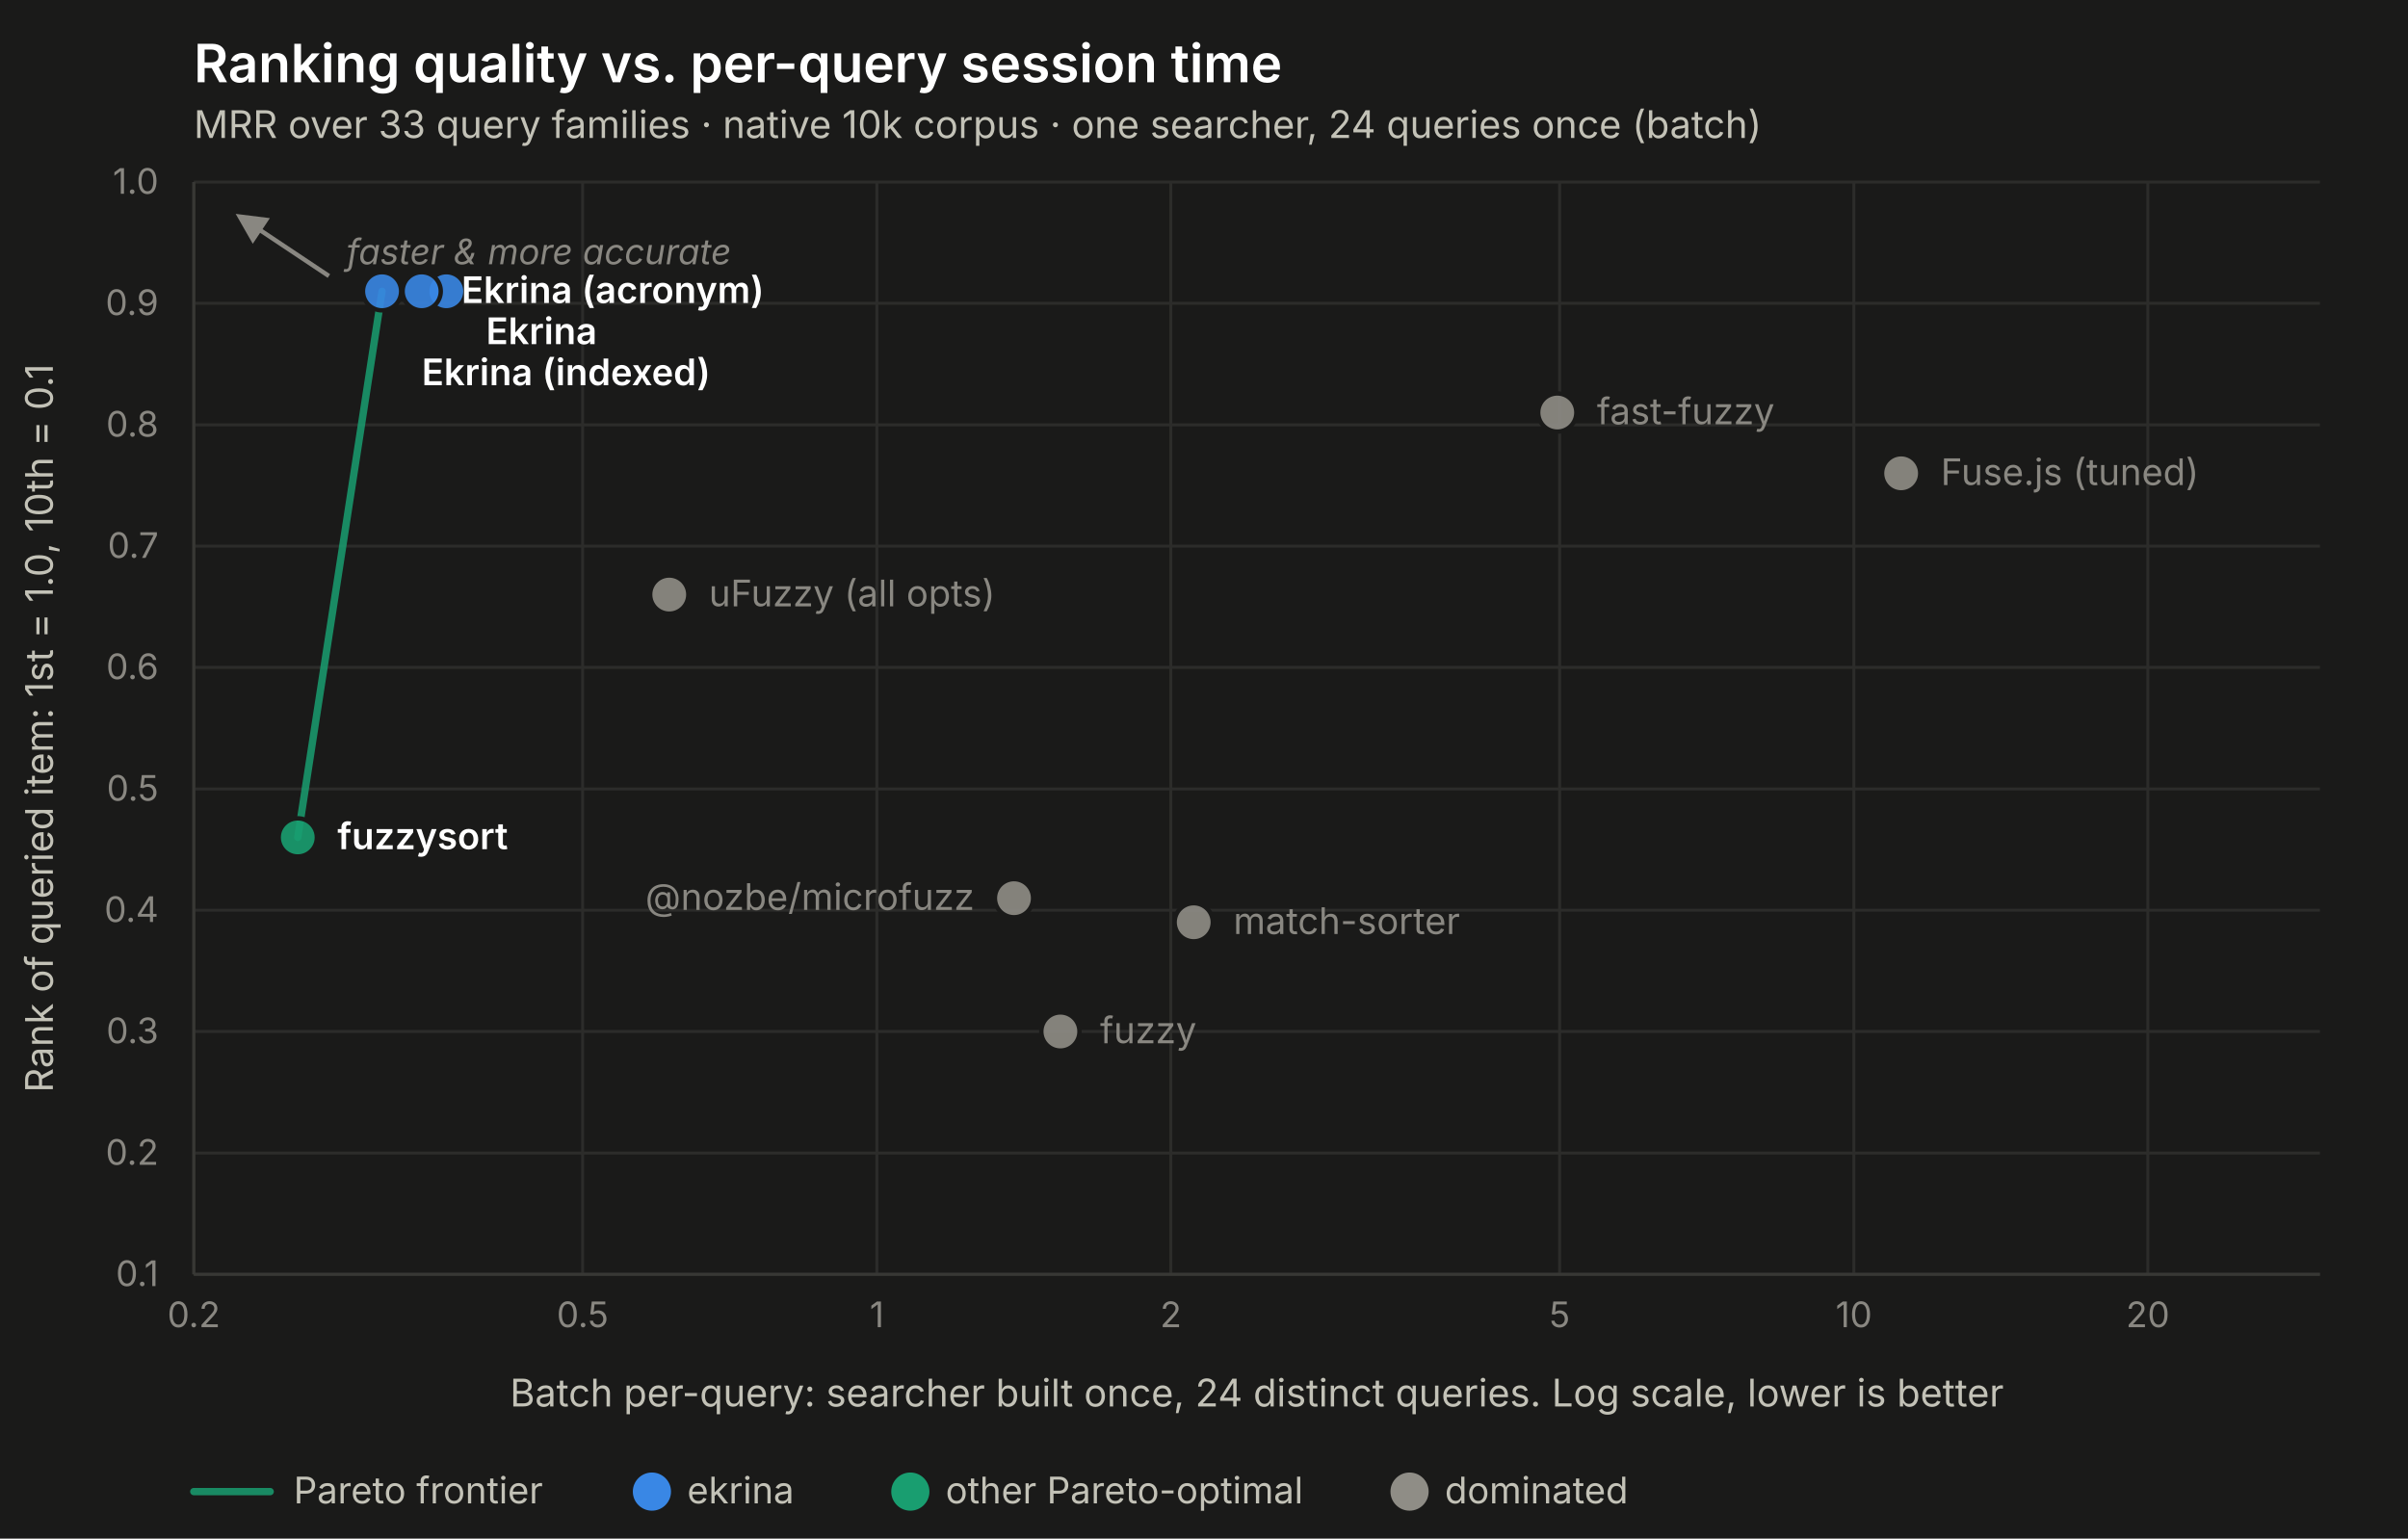
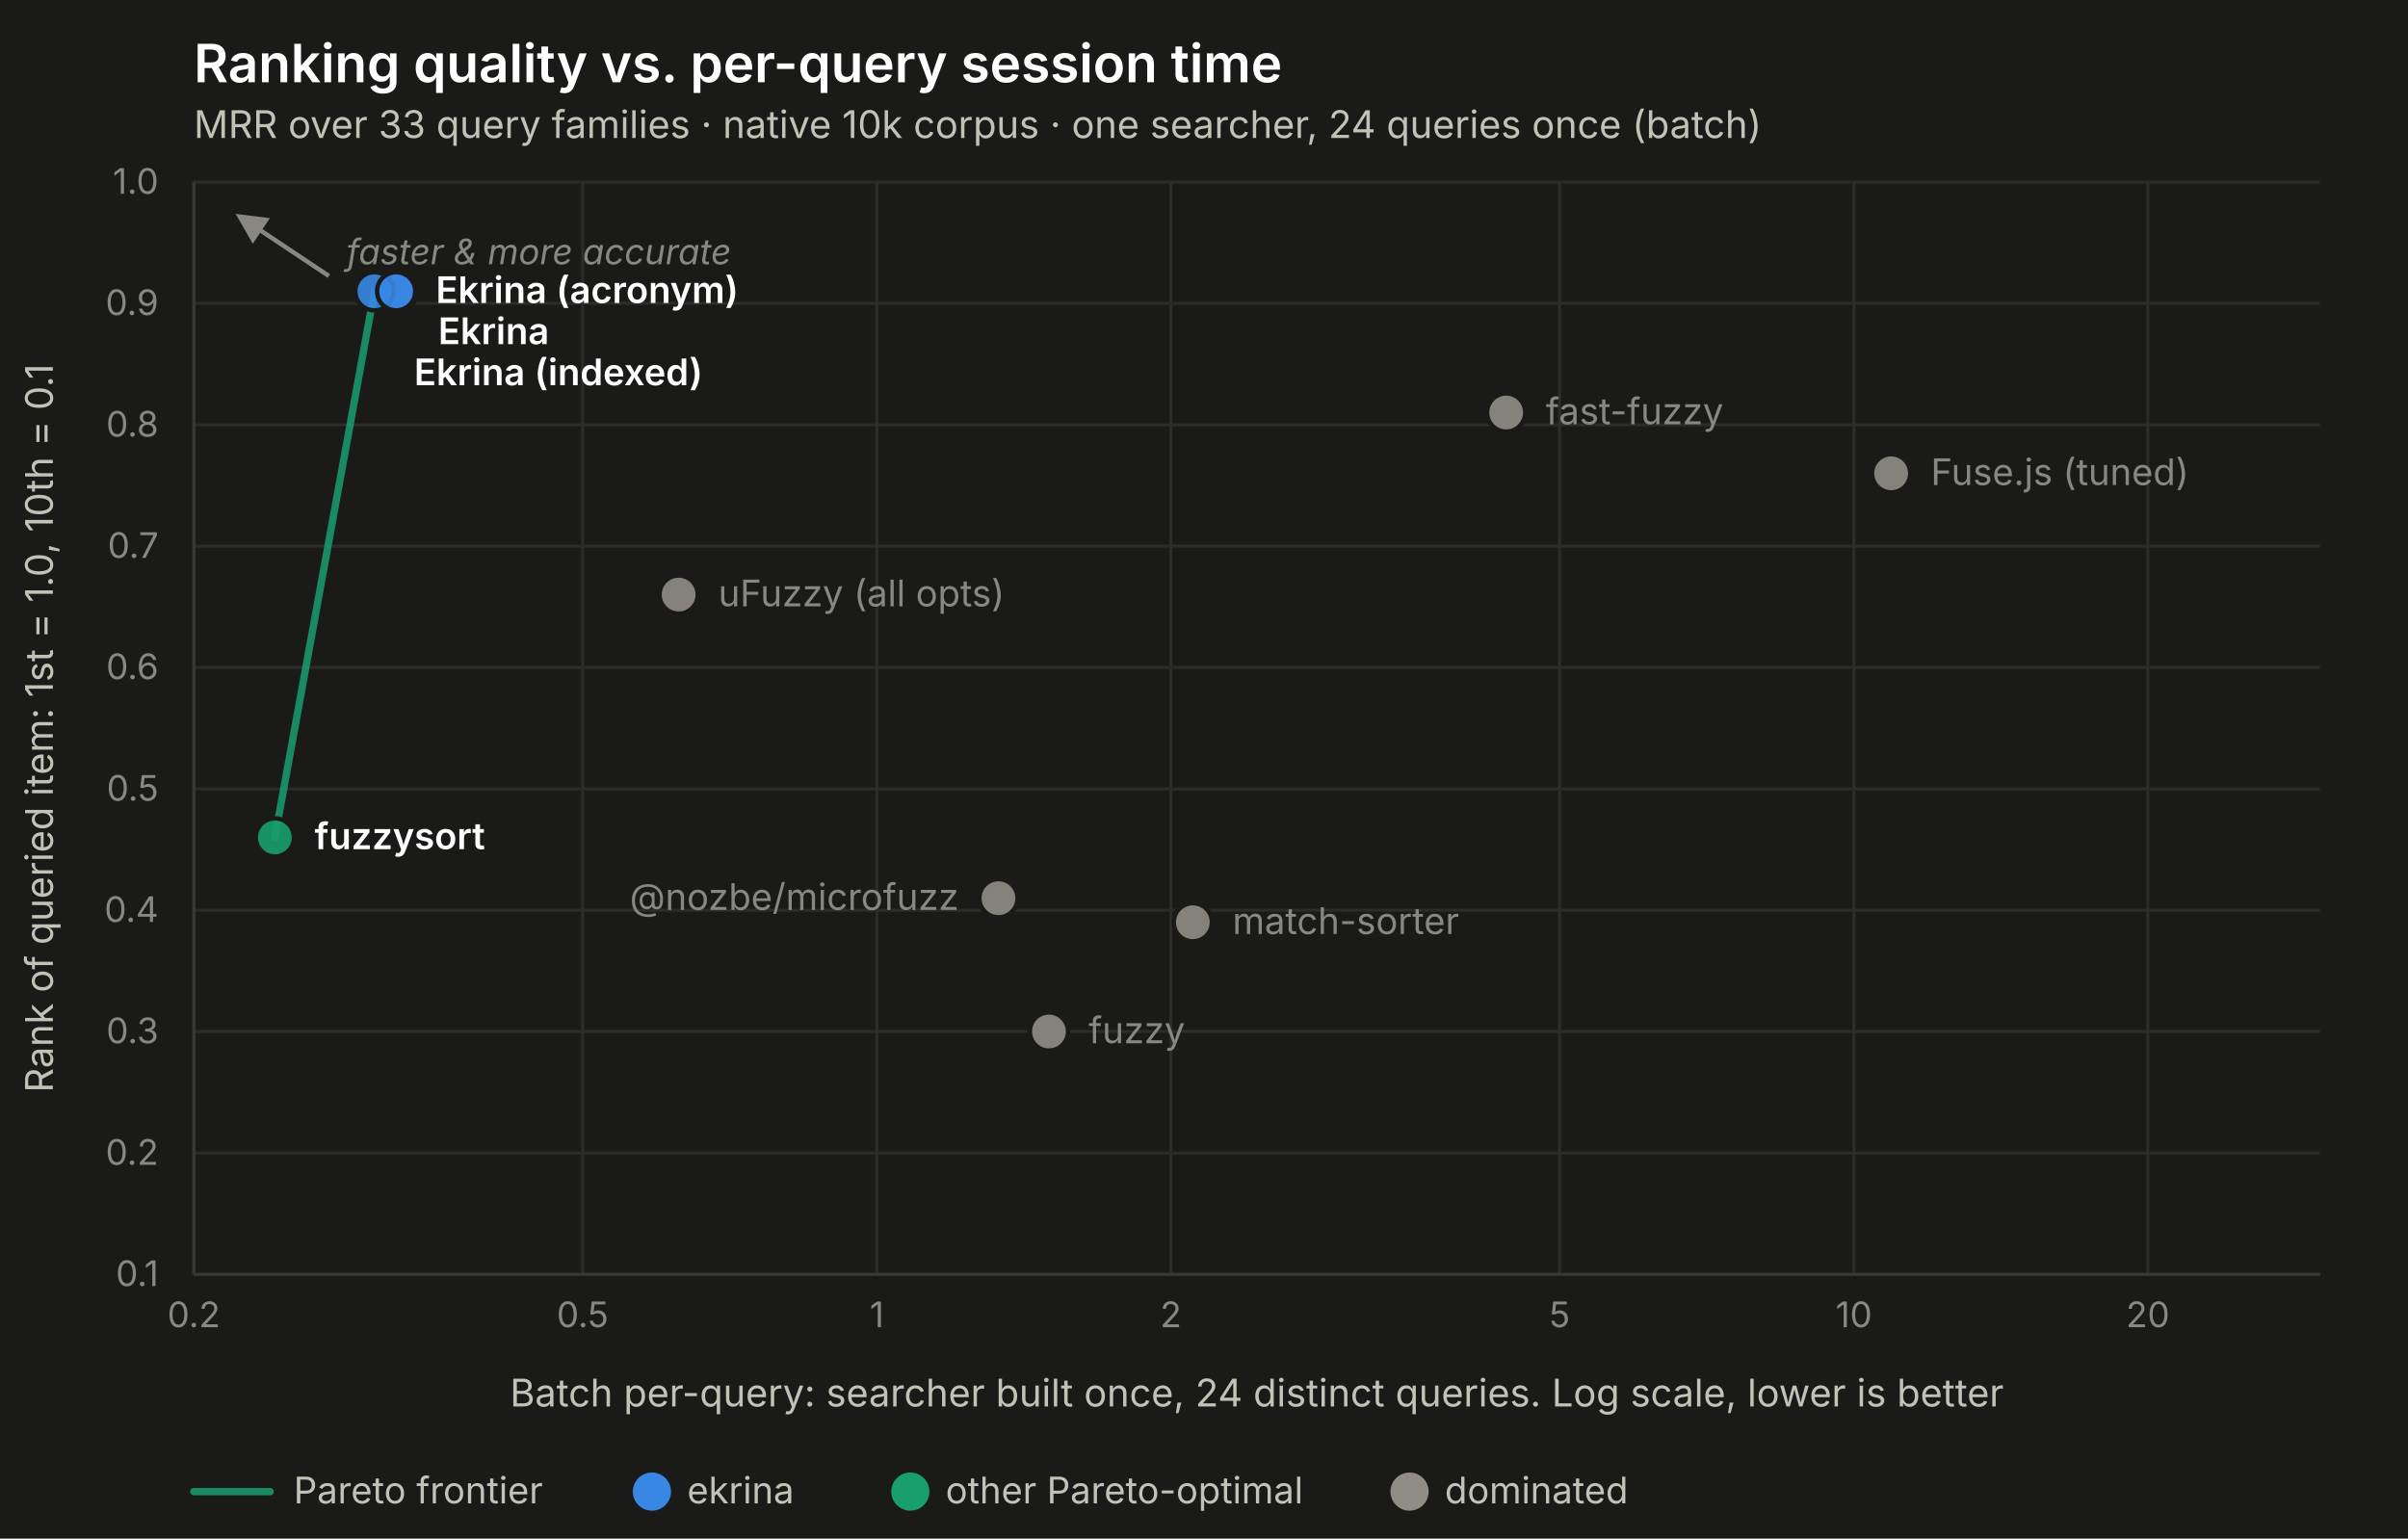
<svg xmlns="http://www.w3.org/2000/svg" viewBox="0 0 820 524" font-family="system-ui, -apple-system, 'Segoe UI', sans-serif" role="img" aria-labelledby="pareto-query-title pareto-query-desc">
  <defs>
    <marker id="arrow" viewBox="0 0 10 10" refX="8" refY="5" markerWidth="7" markerHeight="7" orient="auto-start-reverse">
      <path d="M0 0 L10 5 L0 10 z" fill="#898781" />
    </marker>
  </defs>
  <rect x="0" y="0" width="820" height="524" fill="#1a1a19" />
  <text x="66" y="28" fill="#ffffff" font-size="18" font-weight="600">Ranking quality vs. per-query session time</text>
  <text x="66" y="47" fill="#c3c2b7" font-size="13">MRR over 33 query families · native 10k corpus · one searcher, 24 queries once (batch)</text>
  <g>
    <line x1="66" y1="62" x2="66" y2="434" stroke="#2c2c2a" />
    <line x1="198.4" y1="62" x2="198.4" y2="434" stroke="#2c2c2a" />
    <line x1="298.6" y1="62" x2="298.6" y2="434" stroke="#2c2c2a" />
    <line x1="398.7" y1="62" x2="398.7" y2="434" stroke="#2c2c2a" />
    <line x1="531.1" y1="62" x2="531.1" y2="434" stroke="#2c2c2a" />
    <line x1="631.3" y1="62" x2="631.3" y2="434" stroke="#2c2c2a" />
    <line x1="731.4" y1="62" x2="731.4" y2="434" stroke="#2c2c2a" />
    <line x1="66" y1="434" x2="790" y2="434" stroke="#2c2c2a" />
    <line x1="66" y1="392.7" x2="790" y2="392.7" stroke="#2c2c2a" />
    <line x1="66" y1="351.3" x2="790" y2="351.3" stroke="#2c2c2a" />
    <line x1="66" y1="310" x2="790" y2="310" stroke="#2c2c2a" />
    <line x1="66" y1="268.7" x2="790" y2="268.7" stroke="#2c2c2a" />
    <line x1="66" y1="227.3" x2="790" y2="227.3" stroke="#2c2c2a" />
    <line x1="66" y1="186" x2="790" y2="186" stroke="#2c2c2a" />
    <line x1="66" y1="144.7" x2="790" y2="144.7" stroke="#2c2c2a" />
    <line x1="66" y1="103.3" x2="790" y2="103.3" stroke="#2c2c2a" />
    <line x1="66" y1="62" x2="790" y2="62" stroke="#2c2c2a" />
  </g>
  <line x1="66" y1="434" x2="790" y2="434" stroke="#383835" />
  <line x1="66" y1="62" x2="66" y2="434" stroke="#383835" />
  <g>
    <text x="66" y="452" text-anchor="middle" fill="#898781" font-size="12" font-variant-numeric="tabular-nums">0.2</text>
    <text x="198.4" y="452" text-anchor="middle" fill="#898781" font-size="12" font-variant-numeric="tabular-nums">0.5</text>
    <text x="298.6" y="452" text-anchor="middle" fill="#898781" font-size="12" font-variant-numeric="tabular-nums">1</text>
    <text x="398.7" y="452" text-anchor="middle" fill="#898781" font-size="12" font-variant-numeric="tabular-nums">2</text>
    <text x="531.1" y="452" text-anchor="middle" fill="#898781" font-size="12" font-variant-numeric="tabular-nums">5</text>
    <text x="631.3" y="452" text-anchor="middle" fill="#898781" font-size="12" font-variant-numeric="tabular-nums">10</text>
    <text x="731.4" y="452" text-anchor="middle" fill="#898781" font-size="12" font-variant-numeric="tabular-nums">20</text>
  </g>
  <g>
    <text x="54" y="438" text-anchor="end" fill="#898781" font-size="12" font-variant-numeric="tabular-nums">0.1</text>
    <text x="54" y="396.7" text-anchor="end" fill="#898781" font-size="12" font-variant-numeric="tabular-nums">0.2</text>
    <text x="54" y="355.3" text-anchor="end" fill="#898781" font-size="12" font-variant-numeric="tabular-nums">0.3</text>
    <text x="54" y="314" text-anchor="end" fill="#898781" font-size="12" font-variant-numeric="tabular-nums">0.4</text>
    <text x="54" y="272.7" text-anchor="end" fill="#898781" font-size="12" font-variant-numeric="tabular-nums">0.5</text>
    <text x="54" y="231.3" text-anchor="end" fill="#898781" font-size="12" font-variant-numeric="tabular-nums">0.6</text>
    <text x="54" y="190" text-anchor="end" fill="#898781" font-size="12" font-variant-numeric="tabular-nums">0.7</text>
    <text x="54" y="148.7" text-anchor="end" fill="#898781" font-size="12" font-variant-numeric="tabular-nums">0.8</text>
    <text x="54" y="107.3" text-anchor="end" fill="#898781" font-size="12" font-variant-numeric="tabular-nums">0.9</text>
    <text x="54" y="66" text-anchor="end" fill="#898781" font-size="12" font-variant-numeric="tabular-nums">1.0</text>
  </g>
  <text x="428" y="479" text-anchor="middle" fill="#c3c2b7" font-size="13">Batch per-query: searcher built once, 24 distinct queries. Log scale, lower is better</text>
  <text transform="translate(18,248) rotate(-90)" text-anchor="middle" fill="#c3c2b7" font-size="13">Rank of queried item: 1st = 1.0, 10th = 0.1</text>
-   <path d="M101.4 285.2 L130.1 99.2" fill="none" stroke="#199e70" stroke-width="2.5" stroke-linejoin="round" stroke-linecap="round" opacity="0.85" />
+   <path d="M93.6 285.2 L127.5 99.2" fill="none" stroke="#199e70" stroke-width="2.5" stroke-linejoin="round" stroke-linecap="round" opacity="0.85" />
  <g transform="translate(78,70)">
    <line x1="34" y1="24" x2="4" y2="4" stroke="#898781" stroke-width="1.5" marker-end="url(#arrow)" />
    <text x="40" y="20" fill="#898781" font-size="12" font-style="italic">faster &amp; more accurate</text>
  </g>
  <g>
-     <circle cx="152" cy="99.2" r="6.5" fill="#3987e5" fill-opacity="0.9" stroke="#1a1a19" stroke-width="1.5" />
-     <circle cx="130.1" cy="99.2" r="6.5" fill="#3987e5" fill-opacity="0.9" stroke="#1a1a19" stroke-width="1.5" />
-     <circle cx="143.6" cy="99.2" r="6.5" fill="#3987e5" fill-opacity="0.9" stroke="#1a1a19" stroke-width="1.5" />
-     <circle cx="530.3" cy="140.5" r="6.5" fill="#8f8d86" fill-opacity="0.9" stroke="#1a1a19" stroke-width="1.5" />
-     <circle cx="647.4" cy="161.2" r="6.5" fill="#8f8d86" fill-opacity="0.9" stroke="#1a1a19" stroke-width="1.5" />
-     <circle cx="227.9" cy="202.5" r="6.5" fill="#8f8d86" fill-opacity="0.9" stroke="#1a1a19" stroke-width="1.5" />
-     <circle cx="101.4" cy="285.2" r="6.5" fill="#199e70" fill-opacity="0.9" stroke="#1a1a19" stroke-width="1.5" />
-     <circle cx="345.3" cy="305.9" r="6.5" fill="#8f8d86" fill-opacity="0.9" stroke="#1a1a19" stroke-width="1.5" />
-     <circle cx="406.5" cy="314.1" r="6.5" fill="#8f8d86" fill-opacity="0.9" stroke="#1a1a19" stroke-width="1.5" />
-     <circle cx="361.1" cy="351.3" r="6.5" fill="#8f8d86" fill-opacity="0.9" stroke="#1a1a19" stroke-width="1.5" />
+     <circle cx="135.7" cy="99.2" r="6.5" fill="#3987e5" fill-opacity="0.9" stroke="#1a1a19" stroke-width="1.5" />
+     <circle cx="127.5" cy="99.2" r="6.5" fill="#3987e5" fill-opacity="0.9" stroke="#1a1a19" stroke-width="1.5" />
+     <circle cx="134.9" cy="99.2" r="6.5" fill="#3987e5" fill-opacity="0.9" stroke="#1a1a19" stroke-width="1.5" />
+     <circle cx="512.9" cy="140.5" r="6.5" fill="#8f8d86" fill-opacity="0.9" stroke="#1a1a19" stroke-width="1.5" />
+     <circle cx="644" cy="161.2" r="6.5" fill="#8f8d86" fill-opacity="0.9" stroke="#1a1a19" stroke-width="1.5" />
+     <circle cx="231.1" cy="202.5" r="6.5" fill="#8f8d86" fill-opacity="0.9" stroke="#1a1a19" stroke-width="1.5" />
+     <circle cx="93.6" cy="285.2" r="6.5" fill="#199e70" fill-opacity="0.9" stroke="#1a1a19" stroke-width="1.5" />
+     <circle cx="340" cy="305.9" r="6.5" fill="#8f8d86" fill-opacity="0.9" stroke="#1a1a19" stroke-width="1.5" />
+     <circle cx="406.2" cy="314.1" r="6.5" fill="#8f8d86" fill-opacity="0.9" stroke="#1a1a19" stroke-width="1.5" />
+     <circle cx="357.2" cy="351.3" r="6.5" fill="#8f8d86" fill-opacity="0.9" stroke="#1a1a19" stroke-width="1.5" />
  </g>
  <g>
-     <text x="165.5" y="117.2" text-anchor="start" fill="#ffffff" font-size="12.5" font-weight="600">Ekrina</text>
-     <text x="143.6" y="131.2" text-anchor="start" fill="#ffffff" font-size="12.5" font-weight="600">Ekrina (indexed)</text>
-     <text x="157.1" y="103.2" text-anchor="start" fill="#ffffff" font-size="12.5" font-weight="600">Ekrina (acronym)</text>
-     <text x="114.9" y="289.2" text-anchor="start" fill="#ffffff" font-size="12.5" font-weight="600">fuzzysort</text>
-     <text x="543.8" y="144.5" text-anchor="start" fill="#898781" font-size="12.5">fast-fuzzy</text>
-     <text x="660.9" y="165.2" text-anchor="start" fill="#898781" font-size="12.5">Fuse.js (tuned)</text>
-     <text x="241.4" y="206.5" text-anchor="start" fill="#898781" font-size="12.5">uFuzzy (all opts)</text>
-     <text x="331.8" y="309.9" text-anchor="end" fill="#898781" font-size="12.5">@nozbe/microfuzz</text>
-     <text x="420" y="318.1" text-anchor="start" fill="#898781" font-size="12.5">match-sorter</text>
-     <text x="374.6" y="355.3" text-anchor="start" fill="#898781" font-size="12.5">fuzzy</text>
+     <text x="149.2" y="117.2" text-anchor="start" fill="#ffffff" font-size="12.5" font-weight="600">Ekrina</text>
+     <text x="141" y="131.2" text-anchor="start" fill="#ffffff" font-size="12.5" font-weight="600">Ekrina (indexed)</text>
+     <text x="148.4" y="103.2" text-anchor="start" fill="#ffffff" font-size="12.5" font-weight="600">Ekrina (acronym)</text>
+     <text x="107.1" y="289.2" text-anchor="start" fill="#ffffff" font-size="12.5" font-weight="600">fuzzysort</text>
+     <text x="526.4" y="144.5" text-anchor="start" fill="#898781" font-size="12.5">fast-fuzzy</text>
+     <text x="657.5" y="165.2" text-anchor="start" fill="#898781" font-size="12.5">Fuse.js (tuned)</text>
+     <text x="244.6" y="206.5" text-anchor="start" fill="#898781" font-size="12.5">uFuzzy (all opts)</text>
+     <text x="326.5" y="309.9" text-anchor="end" fill="#898781" font-size="12.5">@nozbe/microfuzz</text>
+     <text x="419.7" y="318.1" text-anchor="start" fill="#898781" font-size="12.5">match-sorter</text>
+     <text x="370.7" y="355.3" text-anchor="start" fill="#898781" font-size="12.5">fuzzy</text>
  </g>
  <g>
    <line x1="66" y1="508" x2="92" y2="508" stroke="#199e70" stroke-width="2.5" stroke-linecap="round" opacity="0.85" />
    <text x="100" y="512" fill="#c3c2b7" font-size="12.5">Pareto frontier</text>
    <circle cx="222" cy="508" r="6.5" fill="#3987e5" />
    <text x="234" y="512" fill="#c3c2b7" font-size="12.5">ekrina</text>
    <circle cx="310" cy="508" r="6.5" fill="#199e70" />
    <text x="322" y="512" fill="#c3c2b7" font-size="12.5">other Pareto-optimal</text>
    <circle cx="480" cy="508" r="6.5" fill="#8f8d86" />
    <text x="492" y="512" fill="#c3c2b7" font-size="12.5">dominated</text>
  </g>
</svg>
